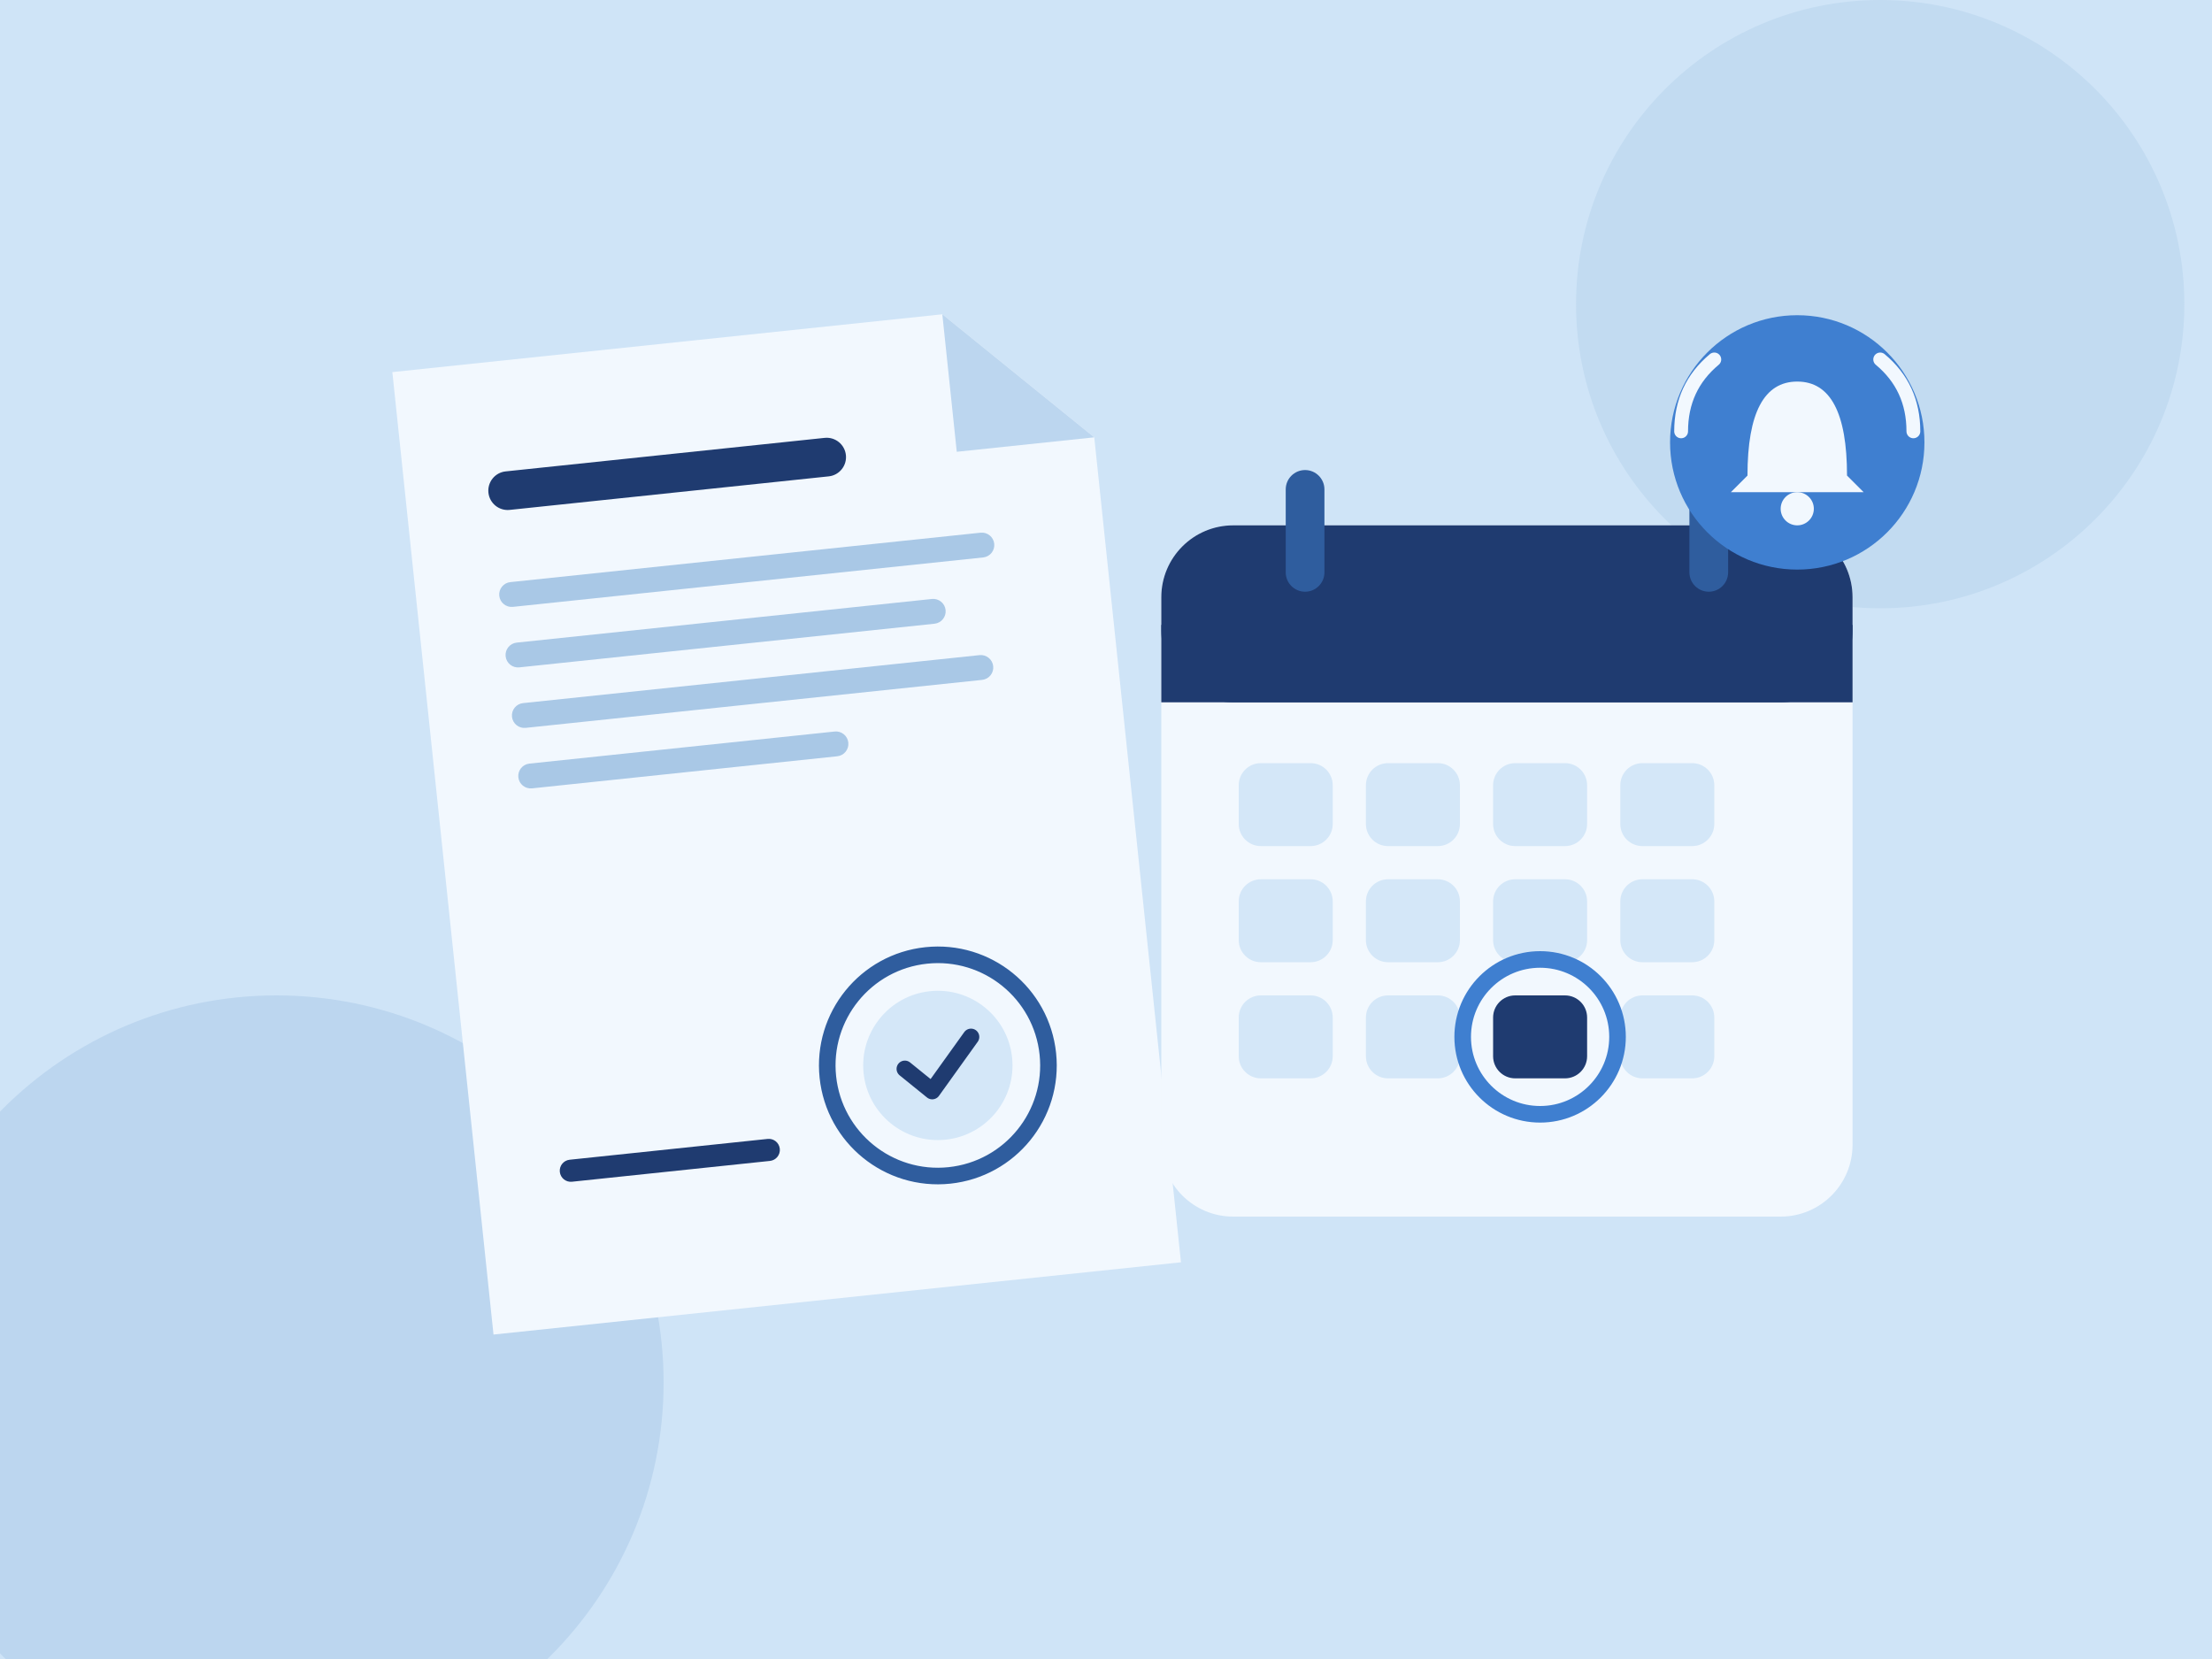
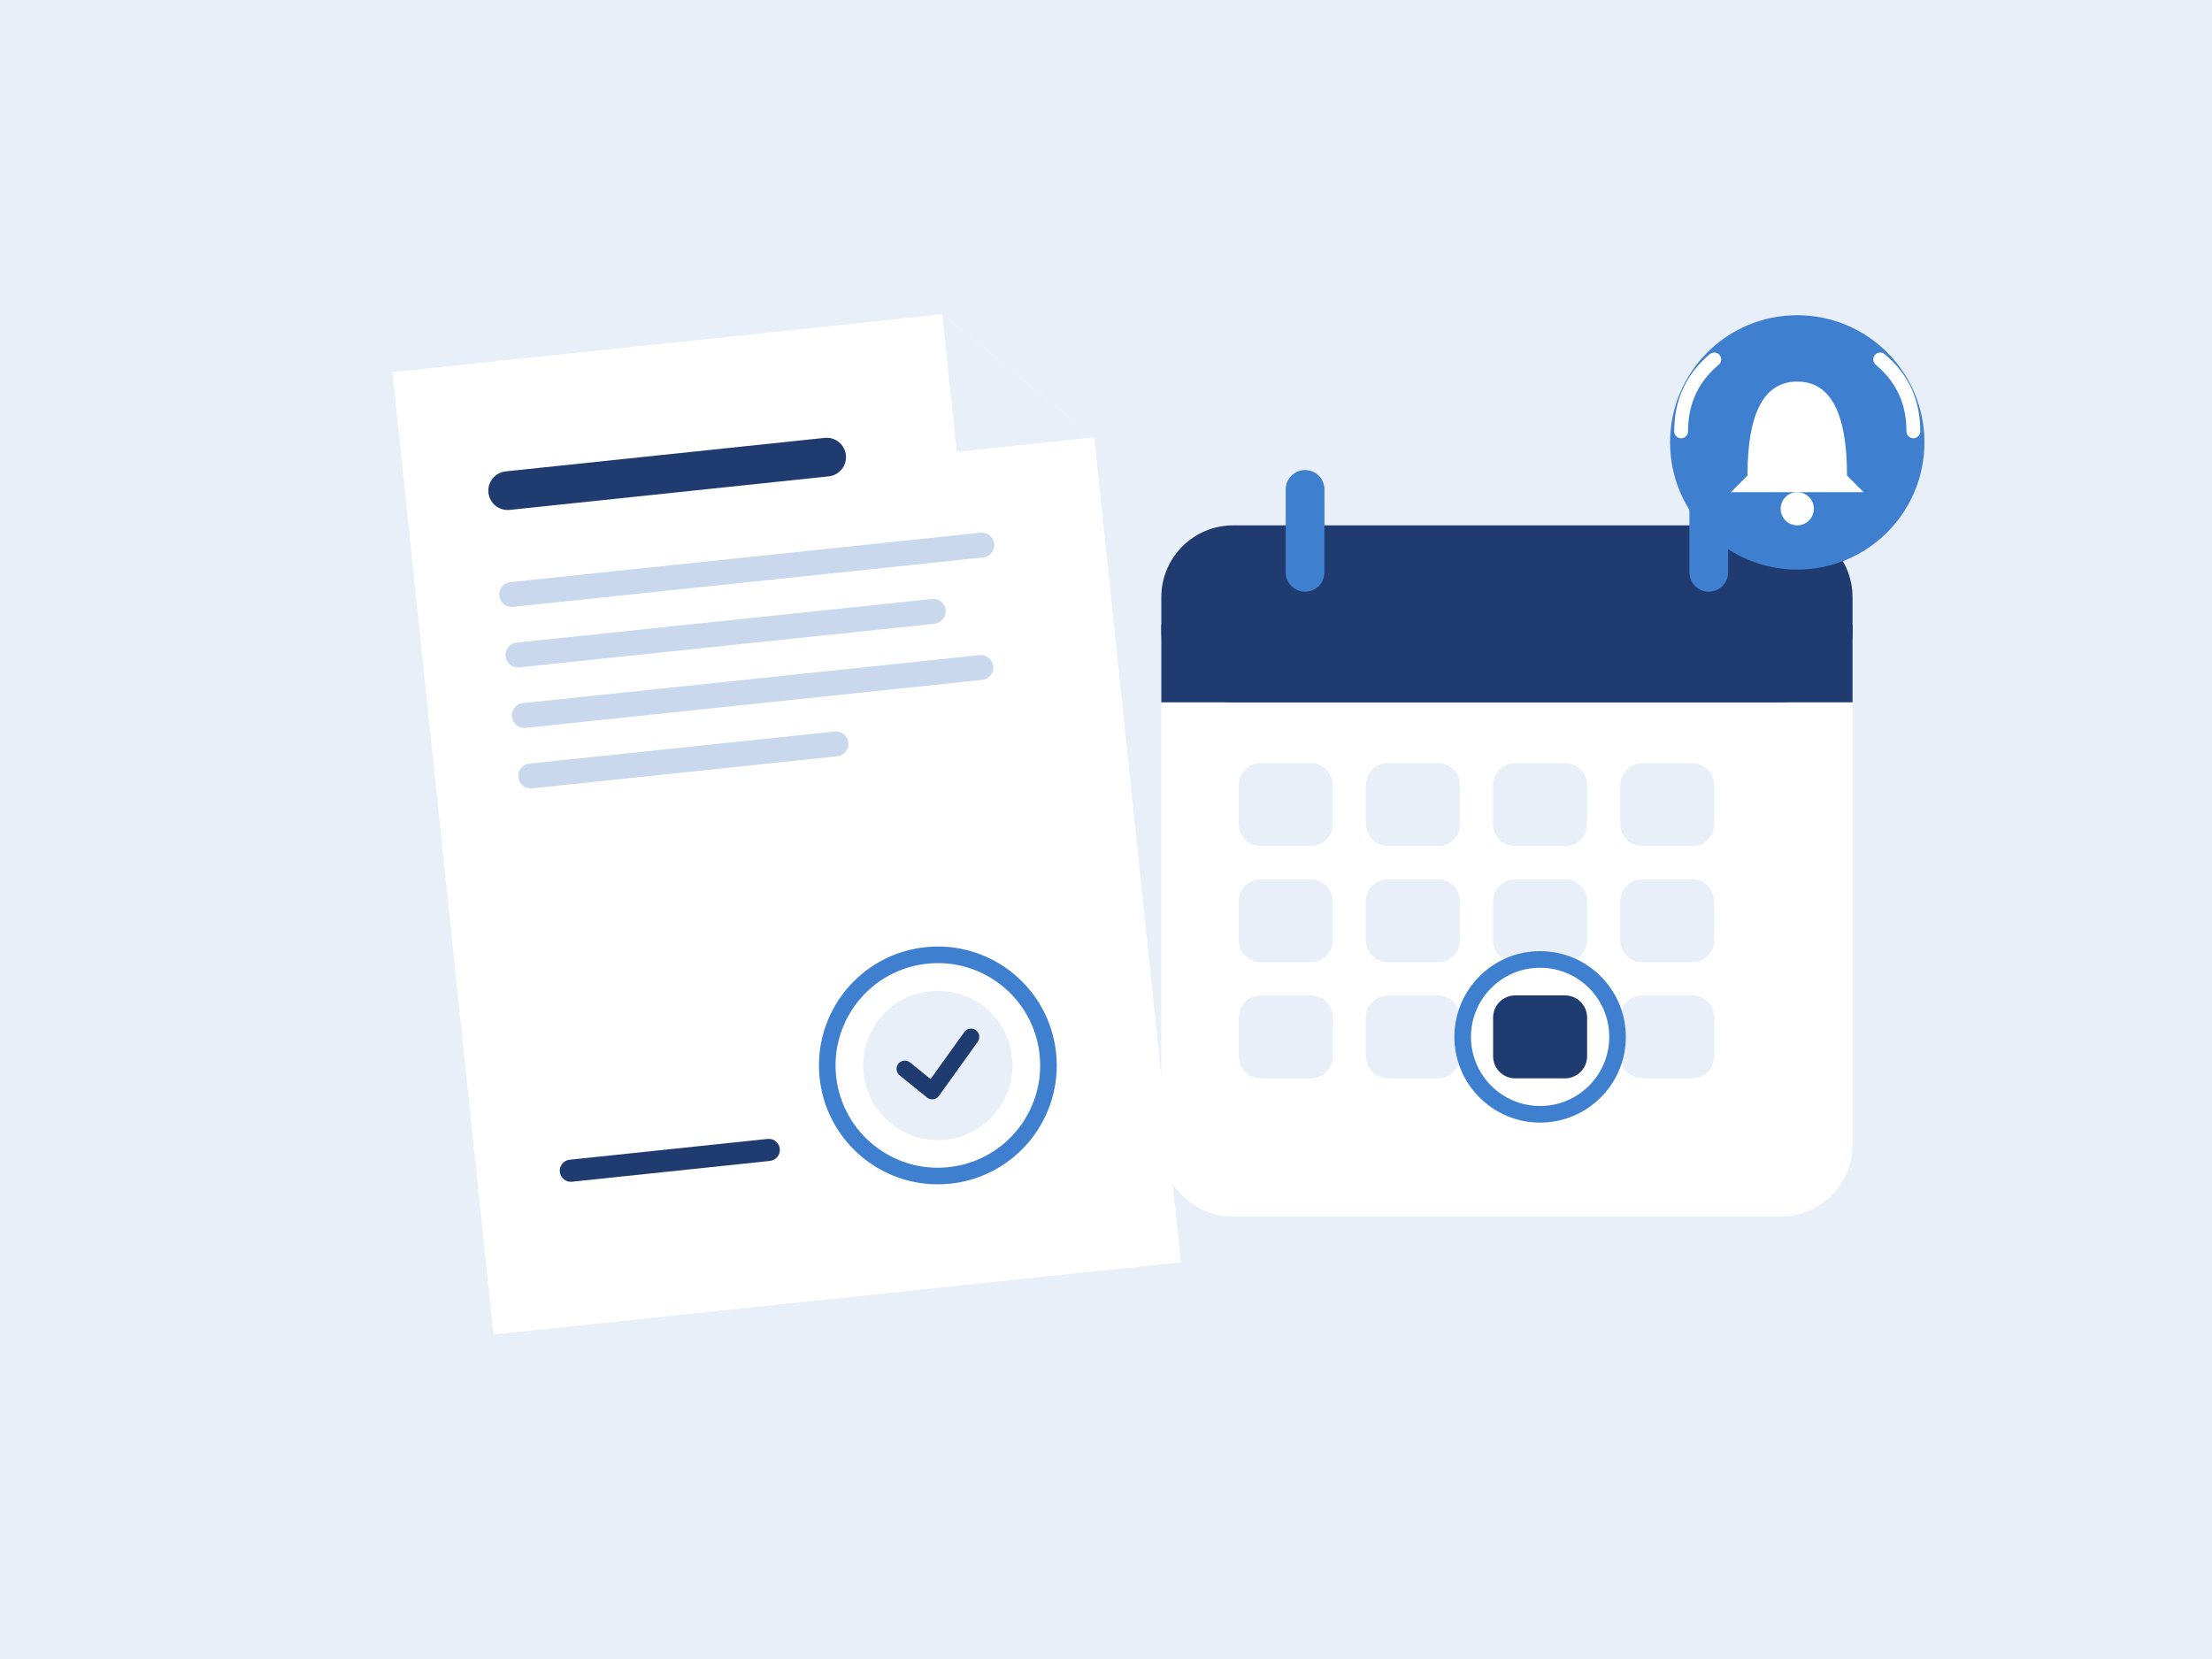
<svg xmlns="http://www.w3.org/2000/svg" viewBox="0 0 800 600" role="img" aria-label="A certificate and a calendar with the last date circled and a reminder bell">
-   <rect width="800" height="600" fill="#cfe4f7" />
-   <circle cx="680" cy="110" r="110" fill="#c2dbf1" />
-   <circle cx="100" cy="500" r="140" fill="#bcd6ef" />
+   <rect width="800" height="600" fill="#e8eff8" />
+   <circle cx="680" cy="110" r="110" fill="#e8eff8" />
+   <circle cx="100" cy="500" r="140" fill="#e8eff8" />
  <g transform="rotate(-6 290 300)">
-     <path d="M160 120 h200 l50 50 v300 h-250 z" fill="#f2f8fe" />
-     <path d="M360 120 v50 h50 z" fill="#bcd6ef" />
+     <path d="M160 120 h200 l50 50 v300 h-250 z" fill="#ffffff" />
+     <path d="M360 120 v50 h50 z" fill="#e8eff8" />
    <rect x="190" y="160" width="130" height="14" rx="7" fill="#1f3b70" />
-     <rect x="190" y="200" width="180" height="9" rx="4.5" fill="#a9c8e6" />
-     <rect x="190" y="222" width="160" height="9" rx="4.5" fill="#a9c8e6" />
-     <rect x="190" y="244" width="175" height="9" rx="4.5" fill="#a9c8e6" />
-     <rect x="190" y="266" width="120" height="9" rx="4.5" fill="#a9c8e6" />
-     <circle cx="330" cy="390" r="40" fill="none" stroke="#2f5d9e" stroke-width="6" />
-     <circle cx="330" cy="390" r="27" fill="#d4e7f8" />
+     <rect x="190" y="200" width="180" height="9" rx="4.5" fill="#c9d8ec" />
+     <rect x="190" y="222" width="160" height="9" rx="4.5" fill="#c9d8ec" />
+     <rect x="190" y="244" width="175" height="9" rx="4.5" fill="#c9d8ec" />
+     <rect x="190" y="266" width="120" height="9" rx="4.5" fill="#c9d8ec" />
+     <circle cx="330" cy="390" r="40" fill="none" stroke="#3f7fd0" stroke-width="6" />
+     <circle cx="330" cy="390" r="27" fill="#e8eff8" />
    <path d="M318 390 l9 9 l16 -18" stroke="#1f3b70" stroke-width="6" fill="none" stroke-linecap="round" stroke-linejoin="round" />
    <rect x="190" y="410" width="80" height="8" rx="4" fill="#1f3b70" />
  </g>
-   <rect x="420" y="190" width="250" height="250" rx="26" fill="#f2f8fe" />
+   <rect x="420" y="190" width="250" height="250" rx="26" fill="#ffffff" />
  <rect x="420" y="190" width="250" height="64" rx="26" fill="#1f3b70" />
  <rect x="420" y="226" width="250" height="28" fill="#1f3b70" />
-   <rect x="465" y="170" width="14" height="44" rx="7" fill="#2f5d9e" />
-   <rect x="611" y="170" width="14" height="44" rx="7" fill="#2f5d9e" />
-   <g fill="#d4e7f8">
+   <rect x="465" y="170" width="14" height="44" rx="7" fill="#3f7fd0" />
+   <rect x="611" y="170" width="14" height="44" rx="7" fill="#3f7fd0" />
+   <g fill="#e8eff8">
    <rect x="448" y="276" width="34" height="30" rx="8" />
    <rect x="494" y="276" width="34" height="30" rx="8" />
    <rect x="540" y="276" width="34" height="30" rx="8" />
    <rect x="586" y="276" width="34" height="30" rx="8" />
    <rect x="448" y="318" width="34" height="30" rx="8" />
    <rect x="494" y="318" width="34" height="30" rx="8" />
    <rect x="540" y="318" width="34" height="30" rx="8" />
    <rect x="586" y="318" width="34" height="30" rx="8" />
    <rect x="448" y="360" width="34" height="30" rx="8" />
    <rect x="494" y="360" width="34" height="30" rx="8" />
    <rect x="586" y="360" width="34" height="30" rx="8" />
  </g>
  <rect x="540" y="360" width="34" height="30" rx="8" fill="#1f3b70" />
  <circle cx="557" cy="375" r="28" fill="none" stroke="#3f7fd0" stroke-width="6" />
  <g transform="translate(650 160)">
    <circle cx="0" cy="0" r="46" fill="#3f7fd0" />
-     <path d="M-18 12 q0 -34 18 -34 q18 0 18 34 l6 6 h-48 z" fill="#f2f8fe" />
-     <circle cx="0" cy="24" r="6" fill="#f2f8fe" />
-     <path d="M30 -30 q12 10 12 26 M-30 -30 q-12 10 -12 26" stroke="#f2f8fe" stroke-width="5" fill="none" stroke-linecap="round" />
+     <path d="M-18 12 q0 -34 18 -34 q18 0 18 34 l6 6 h-48 z" fill="#ffffff" />
+     <circle cx="0" cy="24" r="6" fill="#ffffff" />
+     <path d="M30 -30 q12 10 12 26 M-30 -30 q-12 10 -12 26" stroke="#ffffff" stroke-width="5" fill="none" stroke-linecap="round" />
  </g>
</svg>
